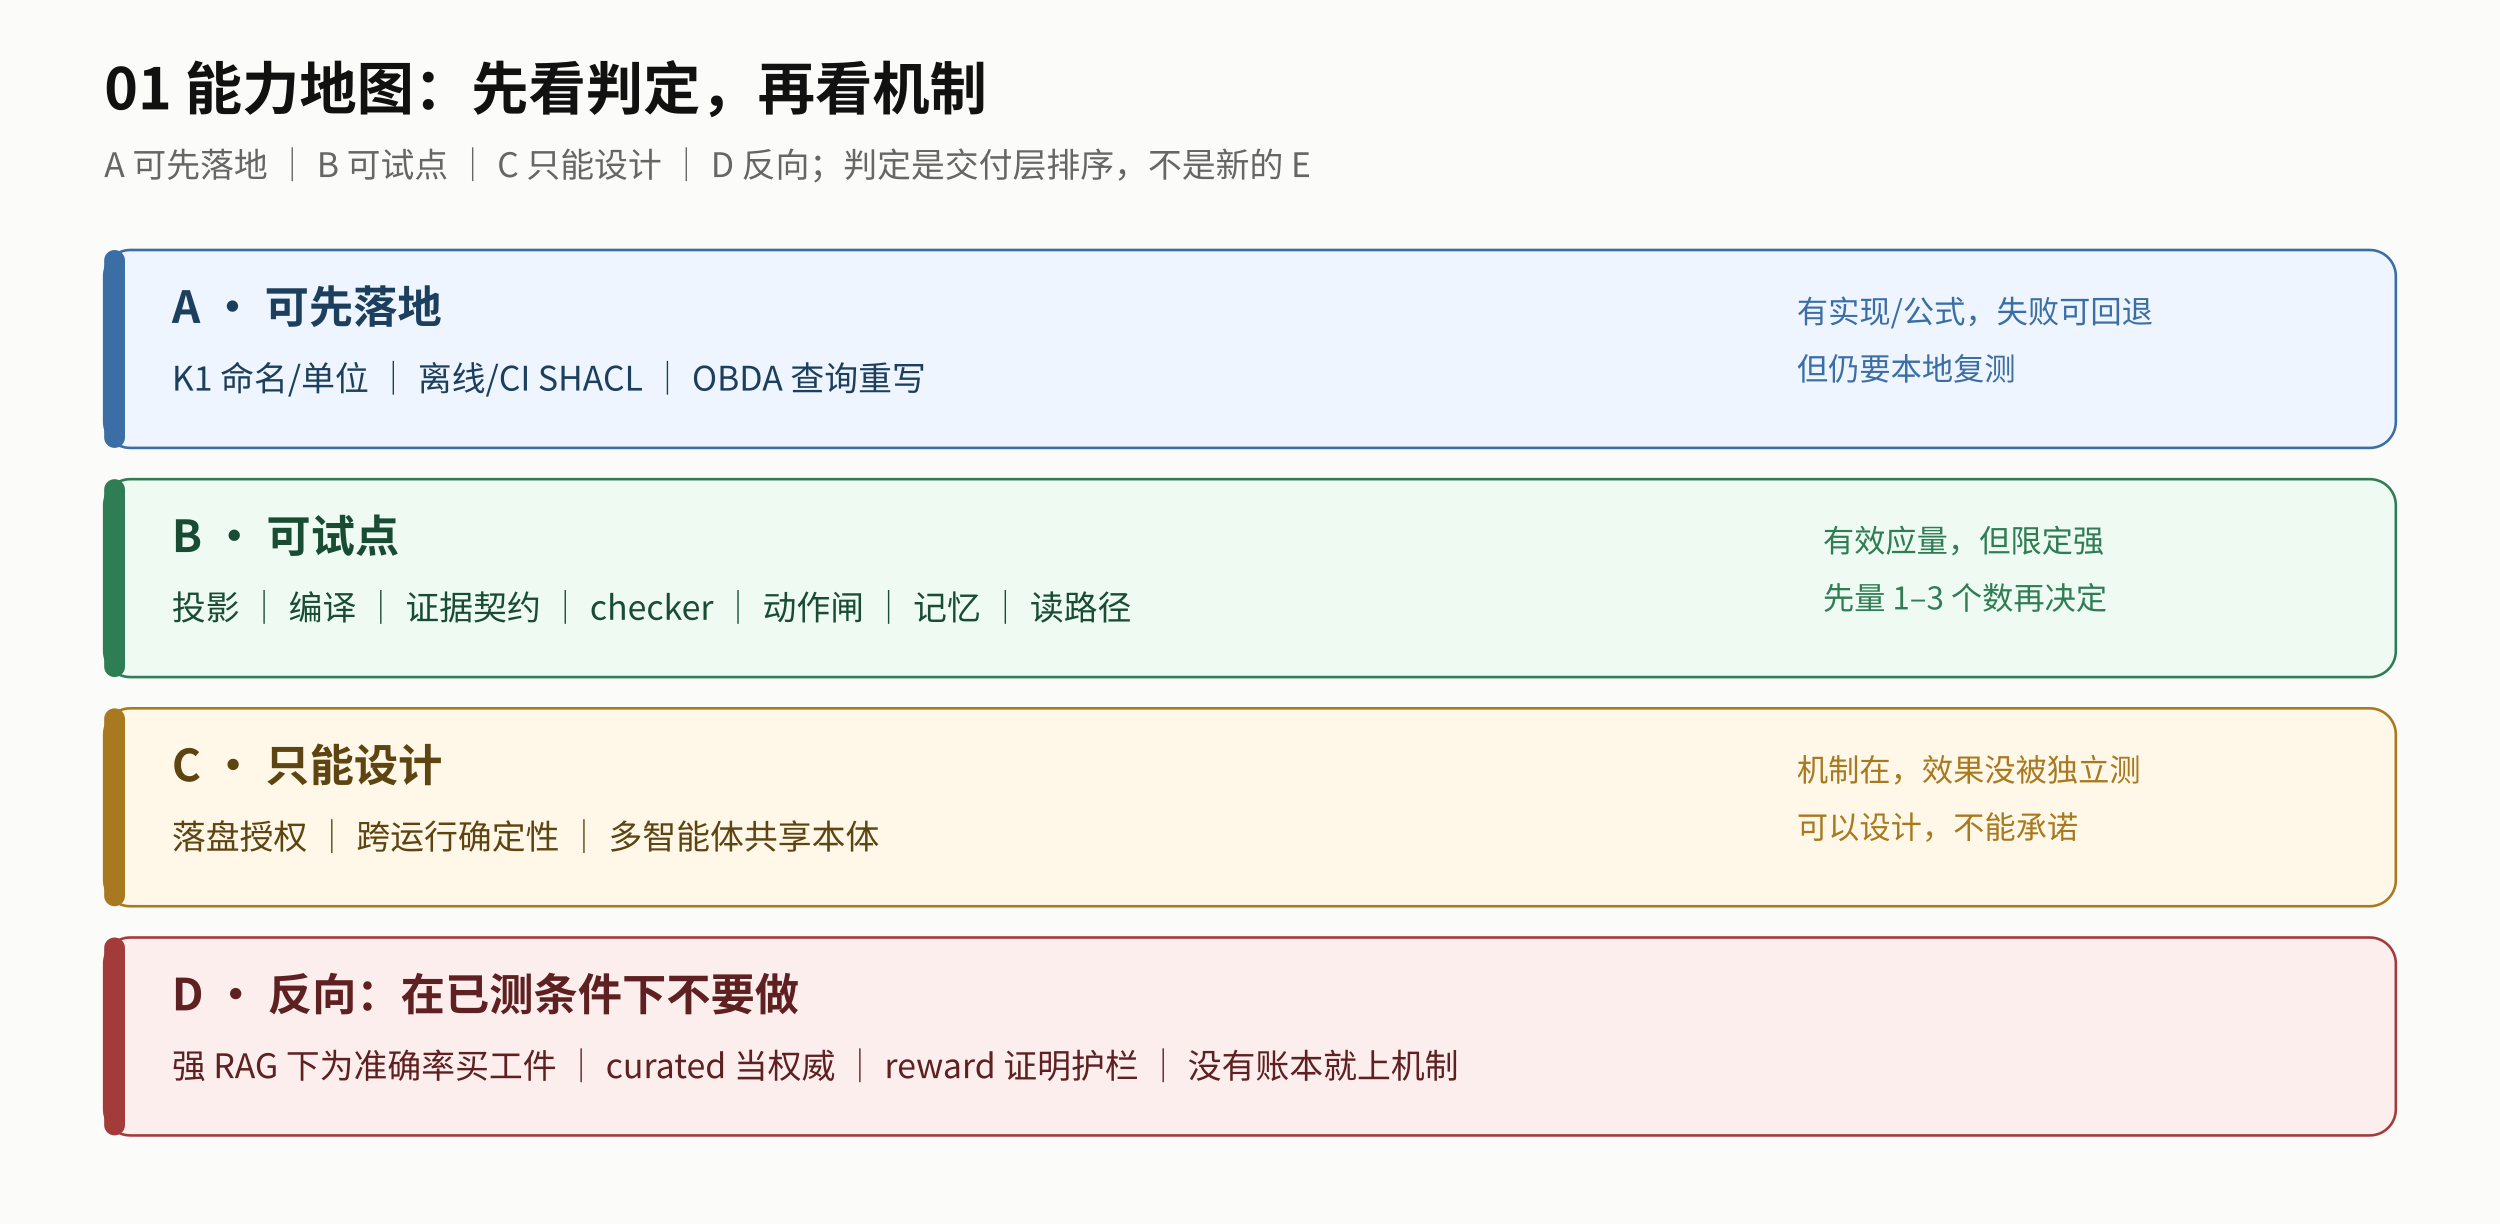
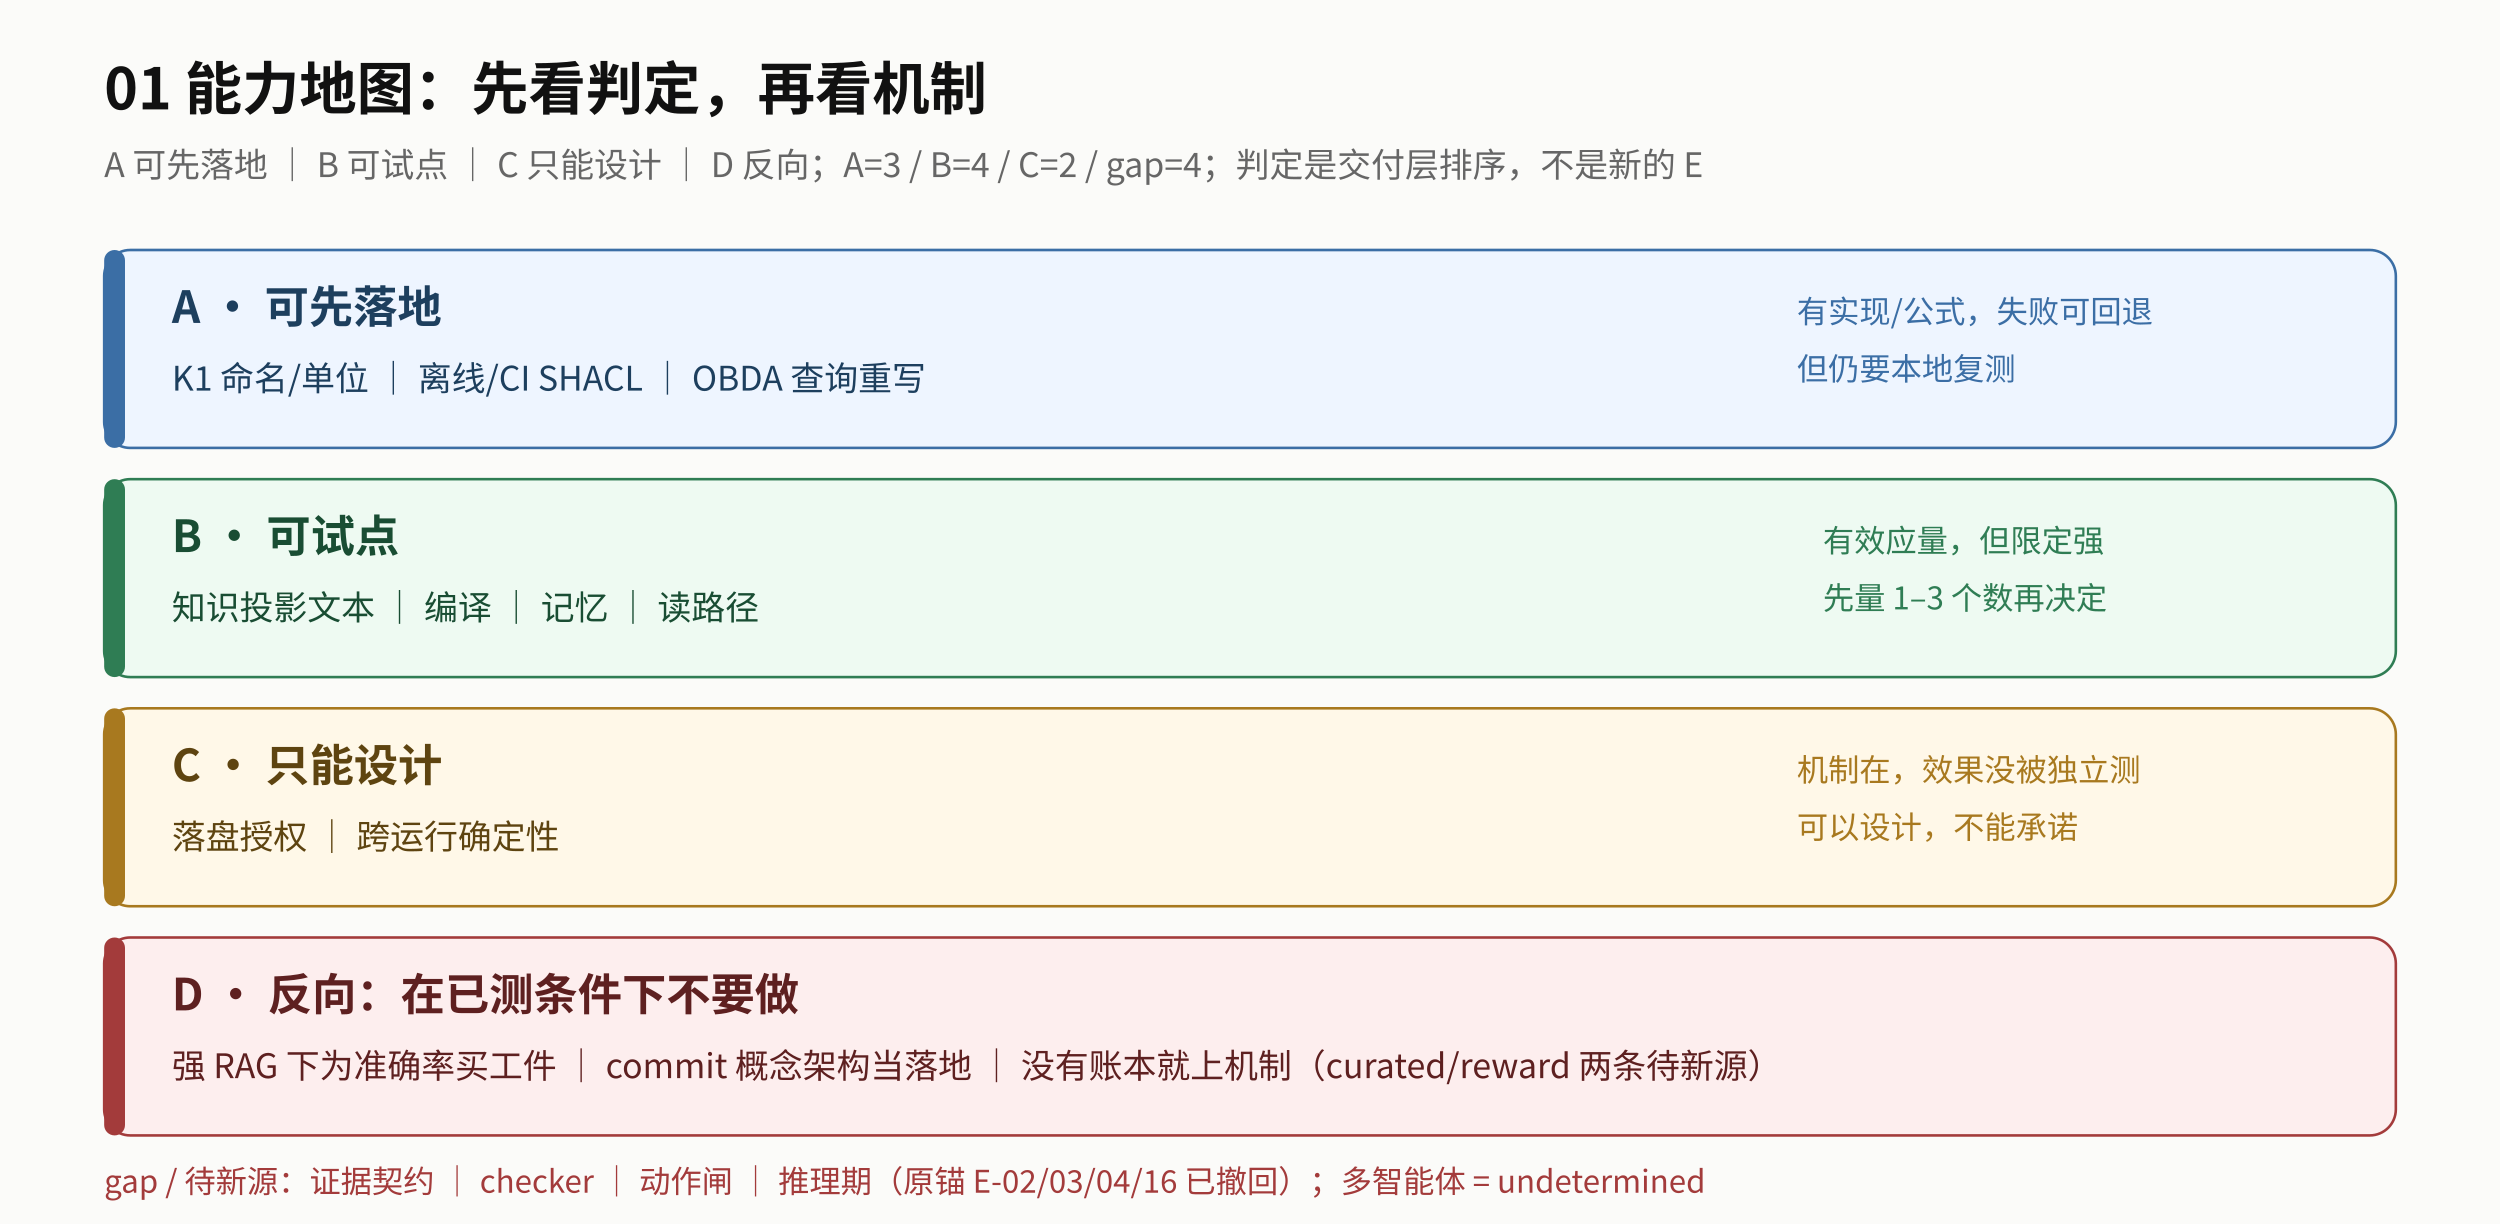
<svg xmlns="http://www.w3.org/2000/svg" viewBox="0 0 960 470" font-family="'PingFang SC','Noto Sans CJK SC','Microsoft YaHei',sans-serif">
  <rect width="960" height="470" fill="#fbfbf9" />
  <text x="40" y="42" font-size="22" font-weight="600" fill="#111">01 能力地图：先看判定，再看机制</text>
-   <text x="40" y="68" font-size="13" fill="#666">A 可先落地 ｜ B 可试点 ｜ C 只能设计 ｜ D 反向；判定是交付层排序，不是新的 E</text>
+   <text x="40" y="68" font-size="13" fill="#666">A 可先落地 ｜ B 可试点 ｜ C 只能设计 ｜ D 反向；A=3 / B=4 / C=2 / gap=4；判定是交付层排序，不是新的 E</text>
  <g>
    <rect x="40" y="96" width="880" height="76" rx="10" fill="#eef5ff" stroke="#3b6ea5" />
    <rect x="40" y="96" width="8" height="76" rx="4" fill="#3b6ea5" />
    <text x="66" y="124" font-size="17" font-weight="700" fill="#1d3f5e">A · 可先落地</text>
    <text x="66" y="150" font-size="13" fill="#1d3f5e">K1 命名/单位 ｜ 离线/CI SHACL ｜ OBDA 查询重写</text>
    <text x="690" y="124" font-size="12" fill="#3b6ea5">有实现/公式，失败可回退</text>
    <text x="690" y="146" font-size="12" fill="#3b6ea5">但仍要本地复测</text>
  </g>
  <g>
    <rect x="40" y="184" width="880" height="76" rx="10" fill="#eefaf2" stroke="#2f7d54" />
    <rect x="40" y="184" width="8" height="76" rx="4" fill="#2f7d54" />
    <text x="66" y="212" font-size="17" font-weight="700" fill="#194d33">B · 可试点</text>
-     <text x="66" y="238" font-size="13" fill="#194d33">投影 ｜ 编译 ｜ 证据契约 ｜ checker ｜ 动作闸 ｜ 记忆 ｜ 读路径</text>
+     <text x="66" y="238" font-size="13" fill="#194d33">知识投影文本 ｜ 编译 ｜ 记忆 ｜ 读路径</text>
    <text x="700" y="212" font-size="12" fill="#2f7d54">有效应量，但限定强</text>
    <text x="700" y="234" font-size="12" fill="#2f7d54">先量 1–3 个数再决定</text>
  </g>
  <g>
    <rect x="40" y="272" width="880" height="76" rx="10" fill="#fff8e8" stroke="#a8791f" />
    <rect x="40" y="272" width="8" height="76" rx="4" fill="#a8791f" />
    <text x="66" y="300" font-size="17" font-weight="700" fill="#5e4410">C · 只能设计</text>
-     <text x="66" y="326" font-size="13" fill="#5e4410">落盘授权 ｜ 跨运行确定性 ｜ 多智能体共享本体</text>
+     <text x="66" y="326" font-size="13" fill="#5e4410">落盘授权 ｜ 跨运行确定性</text>
    <text x="690" y="300" font-size="12" fill="#a8791f">机制在，效果没被独立测</text>
    <text x="690" y="322" font-size="12" fill="#a8791f">可以设计，不能承诺</text>
  </g>
  <g>
    <rect x="40" y="360" width="880" height="76" rx="10" fill="#fdeeee" stroke="#a33b3b" />
    <rect x="40" y="360" width="8" height="76" rx="4" fill="#a33b3b" />
    <text x="66" y="388" font-size="17" font-weight="700" fill="#5e2020">D · 反向：在已测条件下不要做</text>
-     <text x="66" y="414" font-size="13" fill="#5e2020">强 RAG 下为准确率买工件 ｜ curated 当权威 ｜ reward 证明护栏 ｜ 没有账本就上机制</text>
+     <text x="66" y="414" font-size="13" fill="#5e2020">强 RAG 下为准确率买工件 ｜ commit 概念架构当落地 ｜ 没有账本就上机制（curated/reward 两条待新源）</text>
  </g>
+   <text x="40" y="458" font-size="12" fill="#a33b3b">gap / 待新源：证据契约 ｜ checker ｜ 动作闸 ｜ 推理期（原锚 E-02/03/04/16 已撤回）；多智能体 = undetermined</text>
</svg>
